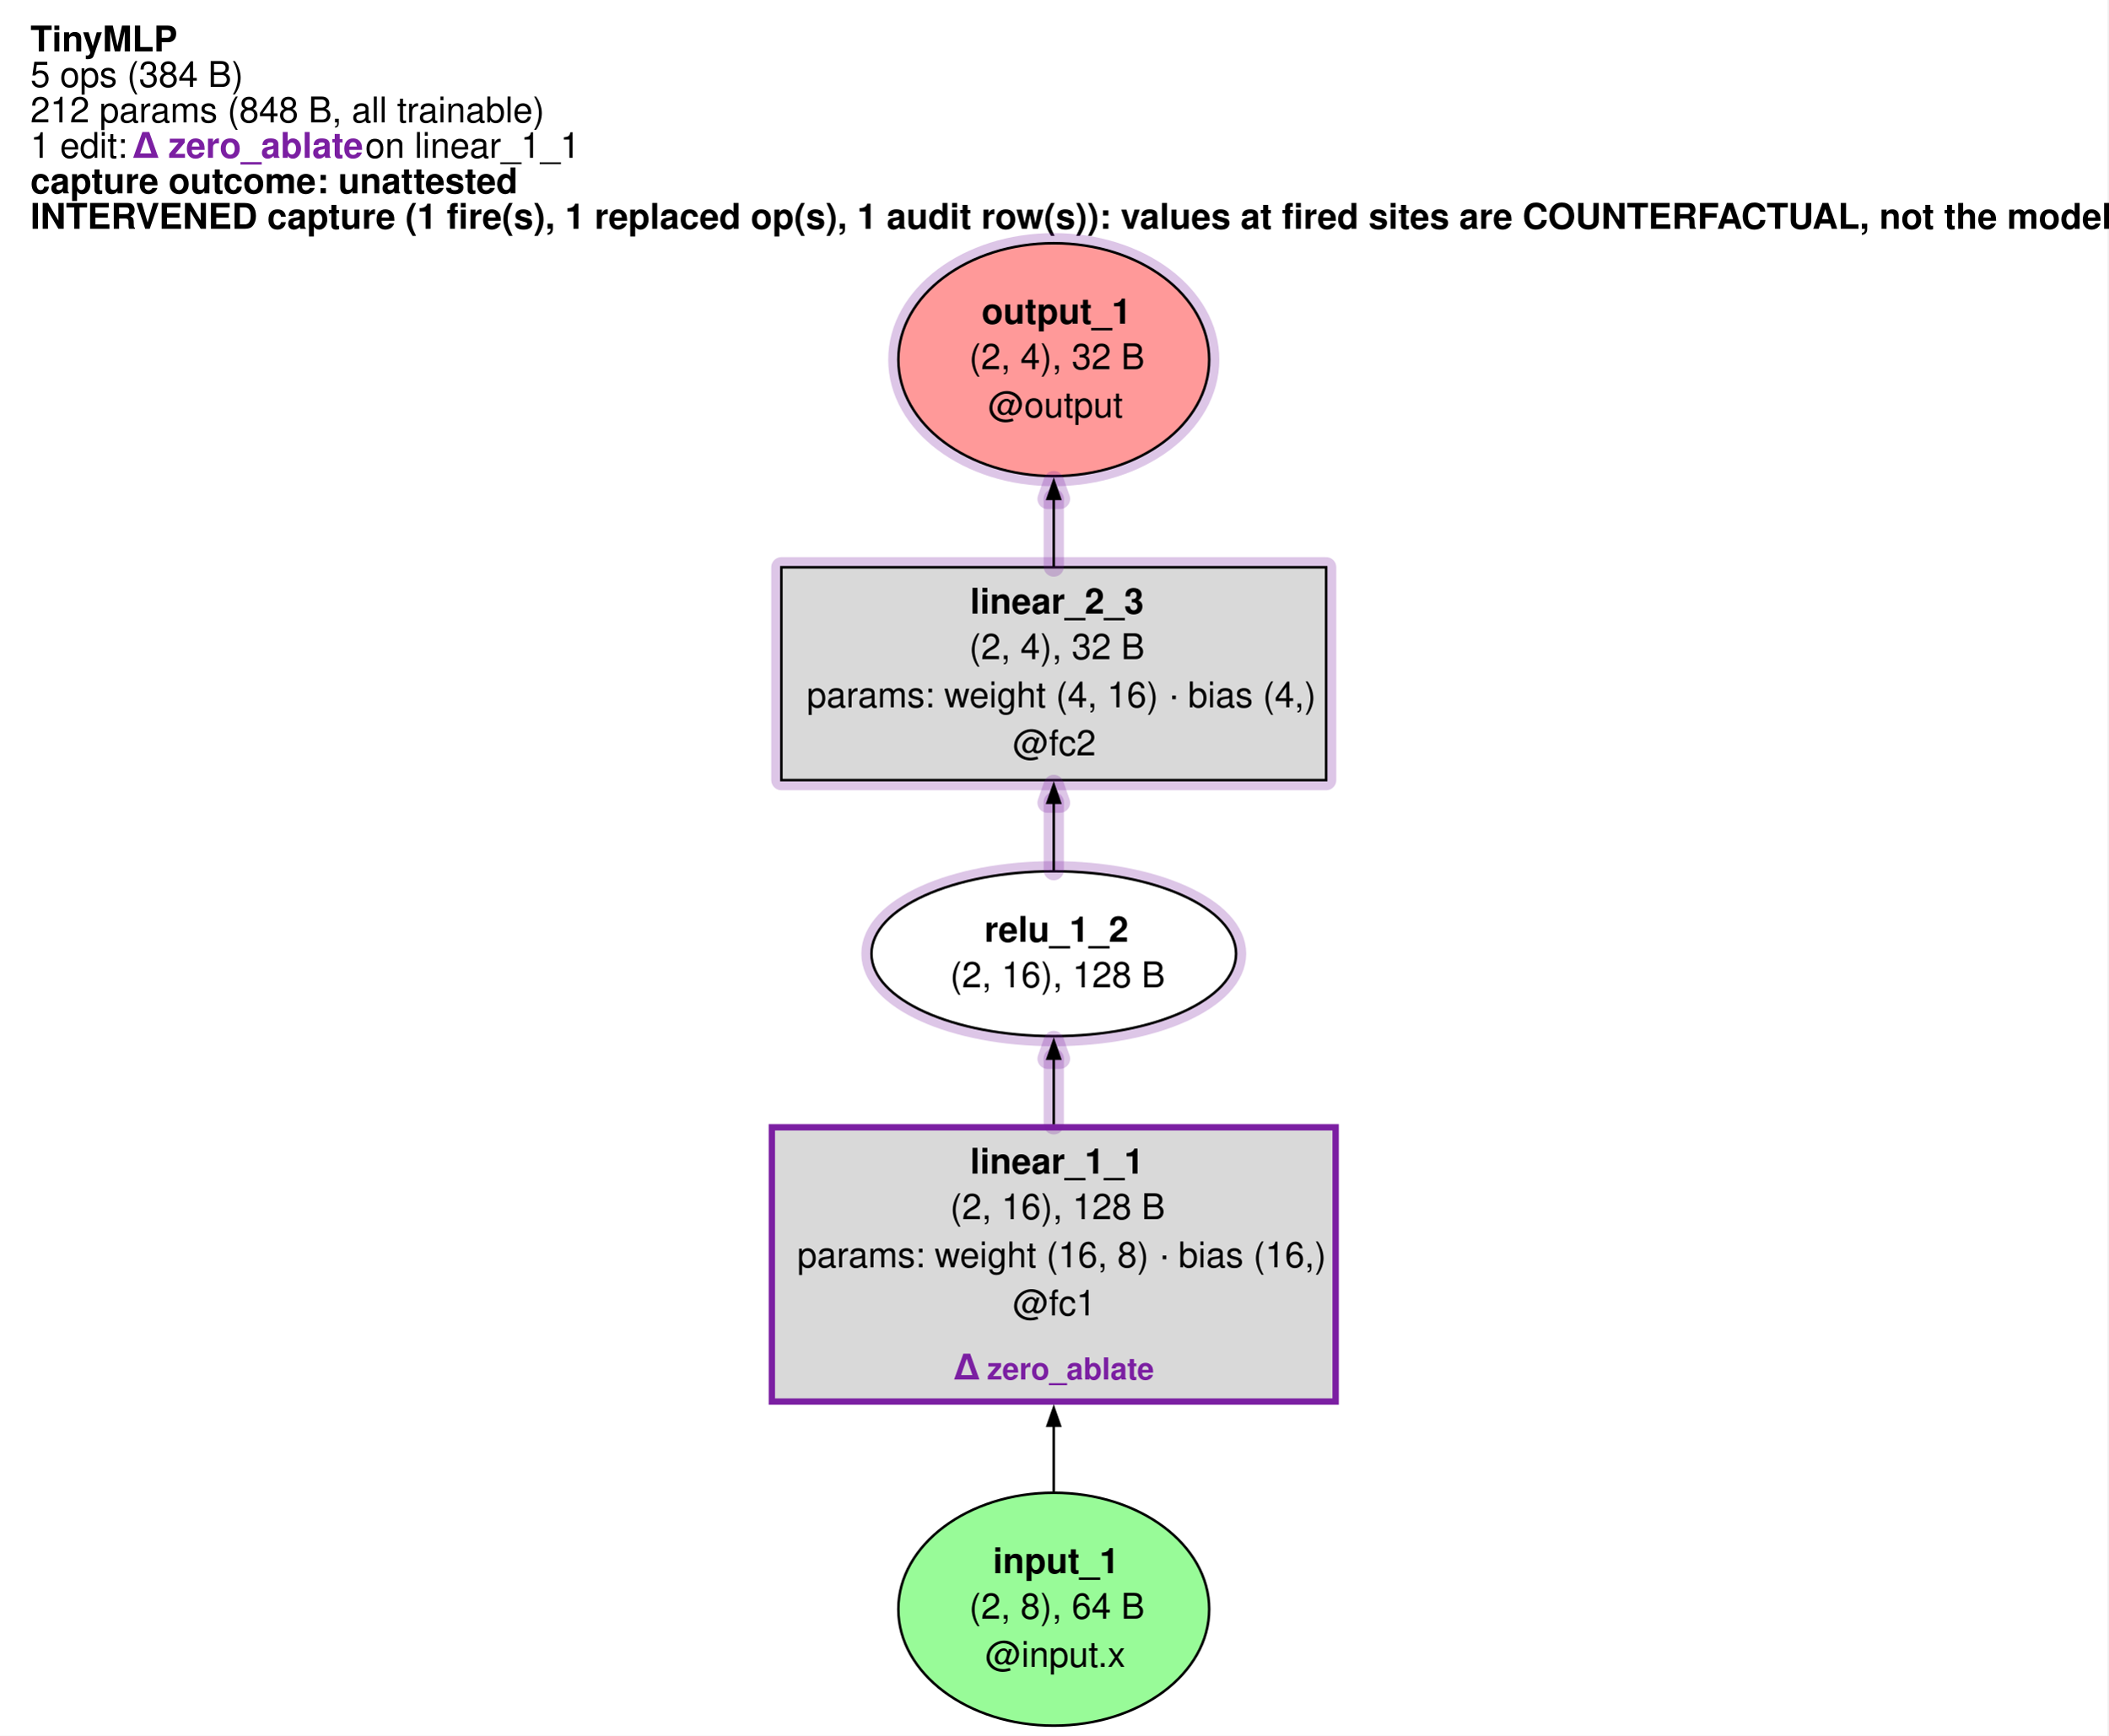
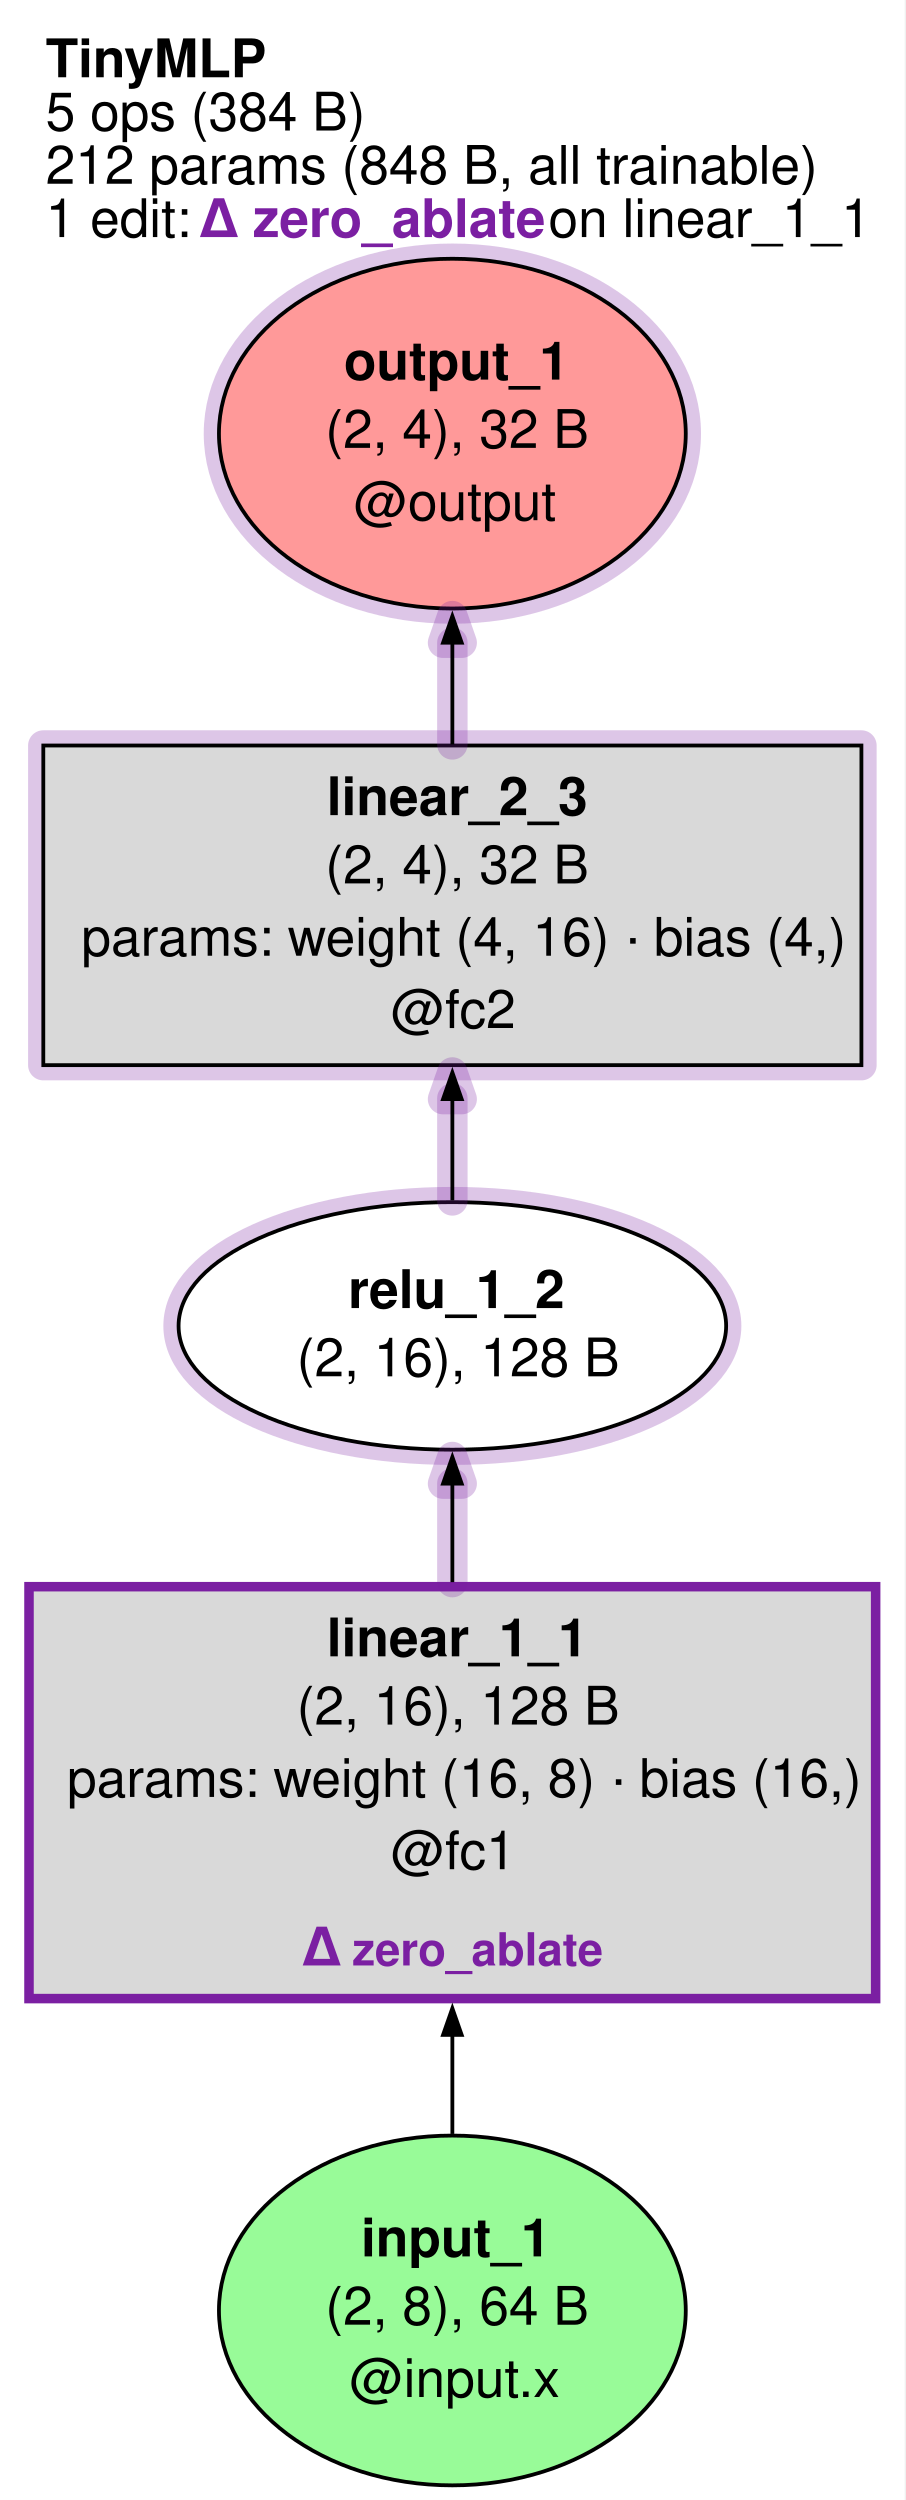
- <svg xmlns="http://www.w3.org/2000/svg" xmlns:xlink="http://www.w3.org/1999/xlink" width="832pt" height="685pt" viewBox="0.00 0.00 832.00 685.00">
-   <g id="graph0" class="graph" transform="scale(1 1) rotate(0) translate(4 681.15)">
-     <polygon fill="white" stroke="none" points="-4,4 -4,-681.15 827.75,-681.15 827.75,4 -4,4" />
-     <text xml:space="preserve" text-anchor="start" x="8" y="-660.85" font-family="Helvetica,sans-Serif" font-weight="bold" font-size="14.00">TinyMLP</text>
-     <text xml:space="preserve" text-anchor="start" x="8" y="-646.85" font-family="Helvetica,sans-Serif" font-size="14.00">5 ops (384 B)</text>
-     <text xml:space="preserve" text-anchor="start" x="8" y="-632.85" font-family="Helvetica,sans-Serif" font-size="14.00">212 params (848 B, all trainable)</text>
-     <text xml:space="preserve" text-anchor="start" x="8" y="-618.85" font-family="Helvetica,sans-Serif" font-size="14.00">1 edit: </text>
-     <text xml:space="preserve" text-anchor="start" x="48.5" y="-618.85" font-family="Helvetica,sans-Serif" font-weight="bold" font-size="14.00" fill="#7b1fa2">Δ zero_ablate</text>
-     <text xml:space="preserve" text-anchor="start" x="136.25" y="-618.85" font-family="Helvetica,sans-Serif" font-size="14.00"> on linear_1_1</text>
-     <text xml:space="preserve" text-anchor="start" x="8" y="-604.85" font-family="Helvetica,sans-Serif" font-weight="bold" font-size="14.00">capture outcome: unattested</text>
-     <text xml:space="preserve" text-anchor="start" x="8" y="-590.85" font-family="Helvetica,sans-Serif" font-weight="bold" font-size="14.00">INTERVENED capture (1 fire(s), 1 replaced op(s), 1 audit row(s)): values at fired sites are COUNTERFACTUAL, not the model's</text>
+ <svg xmlns="http://www.w3.org/2000/svg" xmlns:xlink="http://www.w3.org/1999/xlink" width="238pt" height="657pt" viewBox="0.00 0.00 238.00 657.00">
+   <g id="graph0" class="graph" transform="scale(1 1) rotate(0) translate(4 653.15)">
+     <polygon fill="white" stroke="none" points="-4,4 -4,-653.15 233.75,-653.15 233.75,4 -4,4" />
+     <text xml:space="preserve" text-anchor="start" x="8" y="-632.85" font-family="Helvetica,sans-Serif" font-weight="bold" font-size="14.00">TinyMLP</text>
+     <text xml:space="preserve" text-anchor="start" x="8" y="-618.85" font-family="Helvetica,sans-Serif" font-size="14.00">5 ops (384 B)</text>
+     <text xml:space="preserve" text-anchor="start" x="8" y="-604.85" font-family="Helvetica,sans-Serif" font-size="14.00">212 params (848 B, all trainable)</text>
+     <text xml:space="preserve" text-anchor="start" x="8" y="-590.85" font-family="Helvetica,sans-Serif" font-size="14.00">1 edit: </text>
+     <text xml:space="preserve" text-anchor="start" x="48.5" y="-590.85" font-family="Helvetica,sans-Serif" font-weight="bold" font-size="14.00" fill="#7b1fa2">Δ zero_ablate</text>
+     <text xml:space="preserve" text-anchor="start" x="136.25" y="-590.85" font-family="Helvetica,sans-Serif" font-size="14.00"> on linear_1_1</text>
    <g id="node1" class="node">
-       <ellipse fill="#98fb98" stroke="black" cx="411.88" cy="-45.96" rx="61.34" ry="45.96" />
-       <text xml:space="preserve" text-anchor="start" x="387.88" y="-60.16" font-family="Helvetica,sans-Serif" font-weight="bold" font-size="14.00">input_1</text>
-       <text xml:space="preserve" text-anchor="start" x="378.5" y="-42.21" font-family="Helvetica,sans-Serif" font-size="14.00">(2, 8), 64 B</text>
-       <text xml:space="preserve" text-anchor="start" x="384.88" y="-23.21" font-family="Helvetica,sans-Serif" font-size="14.00">@input.x</text>
+       <ellipse fill="#98fb98" stroke="black" cx="114.88" cy="-45.96" rx="61.34" ry="45.96" />
+       <text xml:space="preserve" text-anchor="start" x="90.88" y="-60.16" font-family="Helvetica,sans-Serif" font-weight="bold" font-size="14.00">input_1</text>
+       <text xml:space="preserve" text-anchor="start" x="81.5" y="-42.21" font-family="Helvetica,sans-Serif" font-size="14.00">(2, 8), 64 B</text>
+       <text xml:space="preserve" text-anchor="start" x="87.88" y="-23.21" font-family="Helvetica,sans-Serif" font-size="14.00">@input.x</text>
    </g>
    <g id="node2" class="node tl_edited">
      <g id="a_node2">
        <a xlink:title="Δ zero_ablate: tl.zero_ablate() (replay, post)">
-           <polygon fill="#d9d9d9" stroke="#7b1fa2" stroke-width="2.5" points="523.12,-236.17 300.62,-236.17 300.62,-127.92 523.12,-127.92 523.12,-236.17" />
-           <text xml:space="preserve" text-anchor="start" x="378.88" y="-217.87" font-family="Helvetica,sans-Serif" font-weight="bold" font-size="14.00">linear_1_1</text>
-           <text xml:space="preserve" text-anchor="start" x="371" y="-199.92" font-family="Helvetica,sans-Serif" font-size="14.00">(2, 16), 128 B</text>
-           <text xml:space="preserve" text-anchor="start" x="310.62" y="-180.92" font-family="Helvetica,sans-Serif" font-size="14.00">params: weight (16, 8) · bias (16,)</text>
-           <text xml:space="preserve" text-anchor="start" x="395.75" y="-161.92" font-family="Helvetica,sans-Serif" font-size="14.00">@fc1</text>
-           <text xml:space="preserve" text-anchor="start" x="411.5" y="-152.42" font-family="Helvetica,sans-Serif" font-size="4.00"> </text>
-           <text xml:space="preserve" text-anchor="start" x="372.5" y="-136.62" font-family="Helvetica,sans-Serif" font-weight="bold" font-size="14.00" fill="#7b1fa2">Δ</text>
-           <text xml:space="preserve" text-anchor="start" x="382.25" y="-136.62" font-family="Helvetica,sans-Serif" font-weight="bold" font-size="12.00" fill="#7b1fa2"> zero_ablate</text>
+           <polygon fill="#d9d9d9" stroke="#7b1fa2" stroke-width="2.5" points="226.12,-236.17 3.62,-236.17 3.62,-127.92 226.12,-127.92 226.12,-236.17" />
+           <text xml:space="preserve" text-anchor="start" x="81.88" y="-217.87" font-family="Helvetica,sans-Serif" font-weight="bold" font-size="14.00">linear_1_1</text>
+           <text xml:space="preserve" text-anchor="start" x="74" y="-199.92" font-family="Helvetica,sans-Serif" font-size="14.00">(2, 16), 128 B</text>
+           <text xml:space="preserve" text-anchor="start" x="13.62" y="-180.92" font-family="Helvetica,sans-Serif" font-size="14.00">params: weight (16, 8) · bias (16,)</text>
+           <text xml:space="preserve" text-anchor="start" x="98.75" y="-161.92" font-family="Helvetica,sans-Serif" font-size="14.00">@fc1</text>
+           <text xml:space="preserve" text-anchor="start" x="114.5" y="-152.42" font-family="Helvetica,sans-Serif" font-size="4.00"> </text>
+           <text xml:space="preserve" text-anchor="start" x="75.5" y="-136.62" font-family="Helvetica,sans-Serif" font-weight="bold" font-size="14.00" fill="#7b1fa2">Δ</text>
+           <text xml:space="preserve" text-anchor="start" x="85.25" y="-136.62" font-family="Helvetica,sans-Serif" font-weight="bold" font-size="12.00" fill="#7b1fa2"> zero_ablate</text>
        </a>
      </g>
    </g>
    <g id="edge1" class="edge">
-       <path fill="none" stroke="black" d="M411.88,-92.36C411.88,-100.76 411.88,-109.68 411.88,-118.49" />
-       <polygon fill="black" stroke="black" points="409.43,-118.37 411.88,-125.37 414.33,-118.37 409.43,-118.37" />
+       <path fill="none" stroke="black" d="M114.88,-92.36C114.88,-100.76 114.88,-109.68 114.88,-118.49" />
+       <polygon fill="black" stroke="black" points="112.43,-118.37 114.88,-125.37 117.33,-118.37 112.43,-118.37" />
    </g>
    <g id="node3" class="node tl_downstream">
-       <ellipse cx="411.88" cy="-304.7" rx="71.95" ry="32.53" fill="none" stroke="#7B1FA2" stroke-opacity="0.25" stroke-width="8" stroke-linecap="round" stroke-linejoin="round" />
-       <ellipse fill="white" stroke="black" cx="411.88" cy="-304.7" rx="71.95" ry="32.53" />
-       <text xml:space="preserve" text-anchor="start" x="384.5" y="-309.4" font-family="Helvetica,sans-Serif" font-weight="bold" font-size="14.00">relu_1_2</text>
-       <text xml:space="preserve" text-anchor="start" x="371" y="-291.45" font-family="Helvetica,sans-Serif" font-size="14.00">(2, 16), 128 B</text>
+       <ellipse cx="114.88" cy="-304.7" rx="71.95" ry="32.53" fill="none" stroke="#7B1FA2" stroke-opacity="0.25" stroke-width="8" stroke-linecap="round" stroke-linejoin="round" />
+       <ellipse fill="white" stroke="black" cx="114.88" cy="-304.7" rx="71.95" ry="32.53" />
+       <text xml:space="preserve" text-anchor="start" x="87.5" y="-309.4" font-family="Helvetica,sans-Serif" font-weight="bold" font-size="14.00">relu_1_2</text>
+       <text xml:space="preserve" text-anchor="start" x="74" y="-291.45" font-family="Helvetica,sans-Serif" font-size="14.00">(2, 16), 128 B</text>
    </g>
    <g id="edge2" class="edge">
-       <path d="M411.88,-237.37C411.88,-246.1 411.88,-255 411.88,-263.32" fill="none" stroke="#7B1FA2" stroke-opacity="0.25" stroke-width="8" stroke-linecap="round" stroke-linejoin="round" />
-       <polygon points="409.43,-263.25 411.88,-270.25 414.33,-263.25 409.43,-263.25" fill="none" stroke="#7B1FA2" stroke-opacity="0.25" stroke-width="8" stroke-linecap="round" stroke-linejoin="round" />
-       <path fill="none" stroke="black" d="M411.88,-237.37C411.88,-246.1 411.88,-255 411.88,-263.32" />
-       <polygon fill="black" stroke="black" points="409.43,-263.25 411.88,-270.25 414.33,-263.25 409.43,-263.25" />
+       <path d="M114.88,-237.37C114.88,-246.1 114.88,-255 114.88,-263.32" fill="none" stroke="#7B1FA2" stroke-opacity="0.25" stroke-width="8" stroke-linecap="round" stroke-linejoin="round" />
+       <polygon points="112.43,-263.25 114.88,-270.25 117.33,-263.25 112.43,-263.25" fill="none" stroke="#7B1FA2" stroke-opacity="0.25" stroke-width="8" stroke-linecap="round" stroke-linejoin="round" />
+       <path fill="none" stroke="black" d="M114.88,-237.37C114.88,-246.1 114.88,-255 114.88,-263.32" />
+       <polygon fill="black" stroke="black" points="112.43,-263.25 114.88,-270.25 117.33,-263.25 112.43,-263.25" />
    </g>
    <g id="node4" class="node tl_downstream">
-       <polygon points="519.38,-457.23 304.38,-457.23 304.38,-373.23 519.38,-373.23 519.38,-457.23" fill="none" stroke="#7B1FA2" stroke-opacity="0.25" stroke-width="8" stroke-linecap="round" stroke-linejoin="round" />
-       <polygon fill="#d9d9d9" stroke="black" points="519.38,-457.23 304.38,-457.23 304.38,-373.23 519.38,-373.23 519.38,-457.23" />
-       <text xml:space="preserve" text-anchor="start" x="378.88" y="-438.93" font-family="Helvetica,sans-Serif" font-weight="bold" font-size="14.00">linear_2_3</text>
-       <text xml:space="preserve" text-anchor="start" x="378.5" y="-420.98" font-family="Helvetica,sans-Serif" font-size="14.00">(2, 4), 32 B</text>
-       <text xml:space="preserve" text-anchor="start" x="314.38" y="-401.98" font-family="Helvetica,sans-Serif" font-size="14.00">params: weight (4, 16) · bias (4,)</text>
-       <text xml:space="preserve" text-anchor="start" x="395.75" y="-382.98" font-family="Helvetica,sans-Serif" font-size="14.00">@fc2</text>
+       <polygon points="222.38,-457.23 7.38,-457.23 7.38,-373.23 222.38,-373.23 222.38,-457.23" fill="none" stroke="#7B1FA2" stroke-opacity="0.25" stroke-width="8" stroke-linecap="round" stroke-linejoin="round" />
+       <polygon fill="#d9d9d9" stroke="black" points="222.38,-457.23 7.38,-457.23 7.38,-373.23 222.38,-373.23 222.38,-457.23" />
+       <text xml:space="preserve" text-anchor="start" x="81.88" y="-438.93" font-family="Helvetica,sans-Serif" font-weight="bold" font-size="14.00">linear_2_3</text>
+       <text xml:space="preserve" text-anchor="start" x="81.5" y="-420.98" font-family="Helvetica,sans-Serif" font-size="14.00">(2, 4), 32 B</text>
+       <text xml:space="preserve" text-anchor="start" x="17.38" y="-401.98" font-family="Helvetica,sans-Serif" font-size="14.00">params: weight (4, 16) · bias (4,)</text>
+       <text xml:space="preserve" text-anchor="start" x="98.75" y="-382.98" font-family="Helvetica,sans-Serif" font-size="14.00">@fc2</text>
    </g>
    <g id="edge3" class="edge">
-       <path d="M411.88,-337.68C411.88,-346.1 411.88,-355.39 411.88,-364.51" fill="none" stroke="#7B1FA2" stroke-opacity="0.25" stroke-width="8" stroke-linecap="round" stroke-linejoin="round" />
-       <polygon points="409.43,-364.3 411.88,-371.3 414.33,-364.3 409.43,-364.3" fill="none" stroke="#7B1FA2" stroke-opacity="0.25" stroke-width="8" stroke-linecap="round" stroke-linejoin="round" />
-       <path fill="none" stroke="black" d="M411.88,-337.68C411.88,-346.1 411.88,-355.39 411.88,-364.51" />
-       <polygon fill="black" stroke="black" points="409.43,-364.3 411.88,-371.3 414.33,-364.3 409.43,-364.3" />
+       <path d="M114.88,-337.68C114.88,-346.1 114.88,-355.39 114.88,-364.51" fill="none" stroke="#7B1FA2" stroke-opacity="0.25" stroke-width="8" stroke-linecap="round" stroke-linejoin="round" />
+       <polygon points="112.43,-364.3 114.88,-371.3 117.33,-364.3 112.43,-364.3" fill="none" stroke="#7B1FA2" stroke-opacity="0.25" stroke-width="8" stroke-linecap="round" stroke-linejoin="round" />
+       <path fill="none" stroke="black" d="M114.88,-337.68C114.88,-346.1 114.88,-355.39 114.88,-364.51" />
+       <polygon fill="black" stroke="black" points="112.43,-364.3 114.88,-371.3 117.33,-364.3 112.43,-364.3" />
    </g>
    <g id="node5" class="node tl_downstream">
-       <ellipse cx="411.88" cy="-539.19" rx="61.34" ry="45.96" fill="none" stroke="#7B1FA2" stroke-opacity="0.25" stroke-width="8" stroke-linecap="round" stroke-linejoin="round" />
-       <ellipse fill="#ff9999" stroke="black" cx="411.88" cy="-539.19" rx="61.34" ry="45.96" />
-       <text xml:space="preserve" text-anchor="start" x="383.38" y="-553.39" font-family="Helvetica,sans-Serif" font-weight="bold" font-size="14.00">output_1</text>
-       <text xml:space="preserve" text-anchor="start" x="378.5" y="-535.44" font-family="Helvetica,sans-Serif" font-size="14.00">(2, 4), 32 B</text>
-       <text xml:space="preserve" text-anchor="start" x="386" y="-516.44" font-family="Helvetica,sans-Serif" font-size="14.00">@output</text>
+       <ellipse cx="114.88" cy="-539.19" rx="61.34" ry="45.96" fill="none" stroke="#7B1FA2" stroke-opacity="0.25" stroke-width="8" stroke-linecap="round" stroke-linejoin="round" />
+       <ellipse fill="#ff9999" stroke="black" cx="114.88" cy="-539.19" rx="61.34" ry="45.96" />
+       <text xml:space="preserve" text-anchor="start" x="86.38" y="-553.39" font-family="Helvetica,sans-Serif" font-weight="bold" font-size="14.00">output_1</text>
+       <text xml:space="preserve" text-anchor="start" x="81.5" y="-535.44" font-family="Helvetica,sans-Serif" font-size="14.00">(2, 4), 32 B</text>
+       <text xml:space="preserve" text-anchor="start" x="89" y="-516.44" font-family="Helvetica,sans-Serif" font-size="14.00">@output</text>
    </g>
    <g id="edge4" class="edge">
-       <path d="M411.88,-457.52C411.88,-466.11 411.88,-475.28 411.88,-484.25" fill="none" stroke="#7B1FA2" stroke-opacity="0.25" stroke-width="8" stroke-linecap="round" stroke-linejoin="round" />
-       <polygon points="409.43,-484.24 411.88,-491.24 414.33,-484.24 409.43,-484.24" fill="none" stroke="#7B1FA2" stroke-opacity="0.25" stroke-width="8" stroke-linecap="round" stroke-linejoin="round" />
-       <path fill="none" stroke="black" d="M411.88,-457.52C411.88,-466.11 411.88,-475.28 411.88,-484.25" />
-       <polygon fill="black" stroke="black" points="409.43,-484.24 411.88,-491.24 414.33,-484.24 409.43,-484.24" />
+       <path d="M114.88,-457.52C114.88,-466.11 114.88,-475.28 114.88,-484.25" fill="none" stroke="#7B1FA2" stroke-opacity="0.25" stroke-width="8" stroke-linecap="round" stroke-linejoin="round" />
+       <polygon points="112.43,-484.24 114.88,-491.24 117.33,-484.24 112.43,-484.24" fill="none" stroke="#7B1FA2" stroke-opacity="0.25" stroke-width="8" stroke-linecap="round" stroke-linejoin="round" />
+       <path fill="none" stroke="black" d="M114.88,-457.52C114.88,-466.11 114.88,-475.28 114.88,-484.25" />
+       <polygon fill="black" stroke="black" points="112.43,-484.24 114.88,-491.24 117.33,-484.24 112.43,-484.24" />
    </g>
  </g>
</svg>
